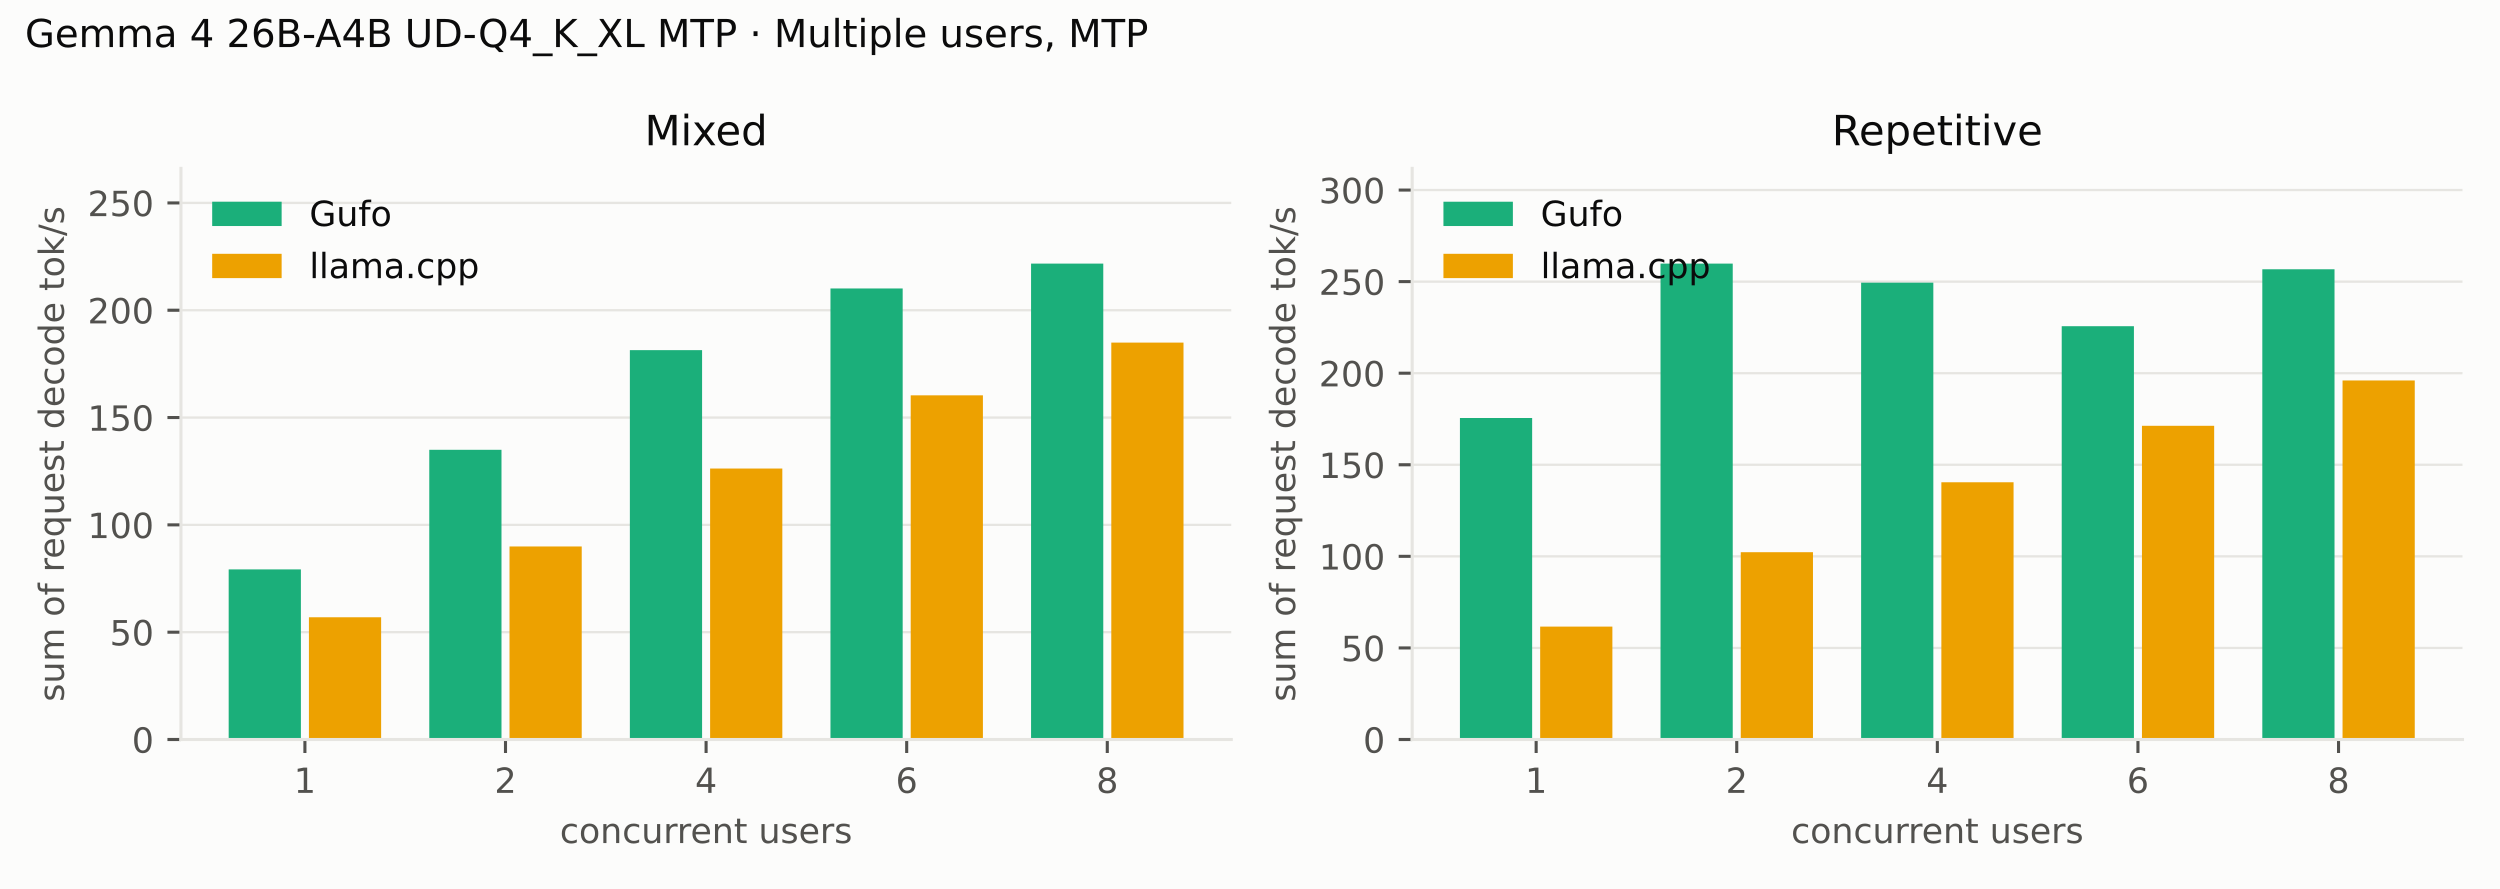
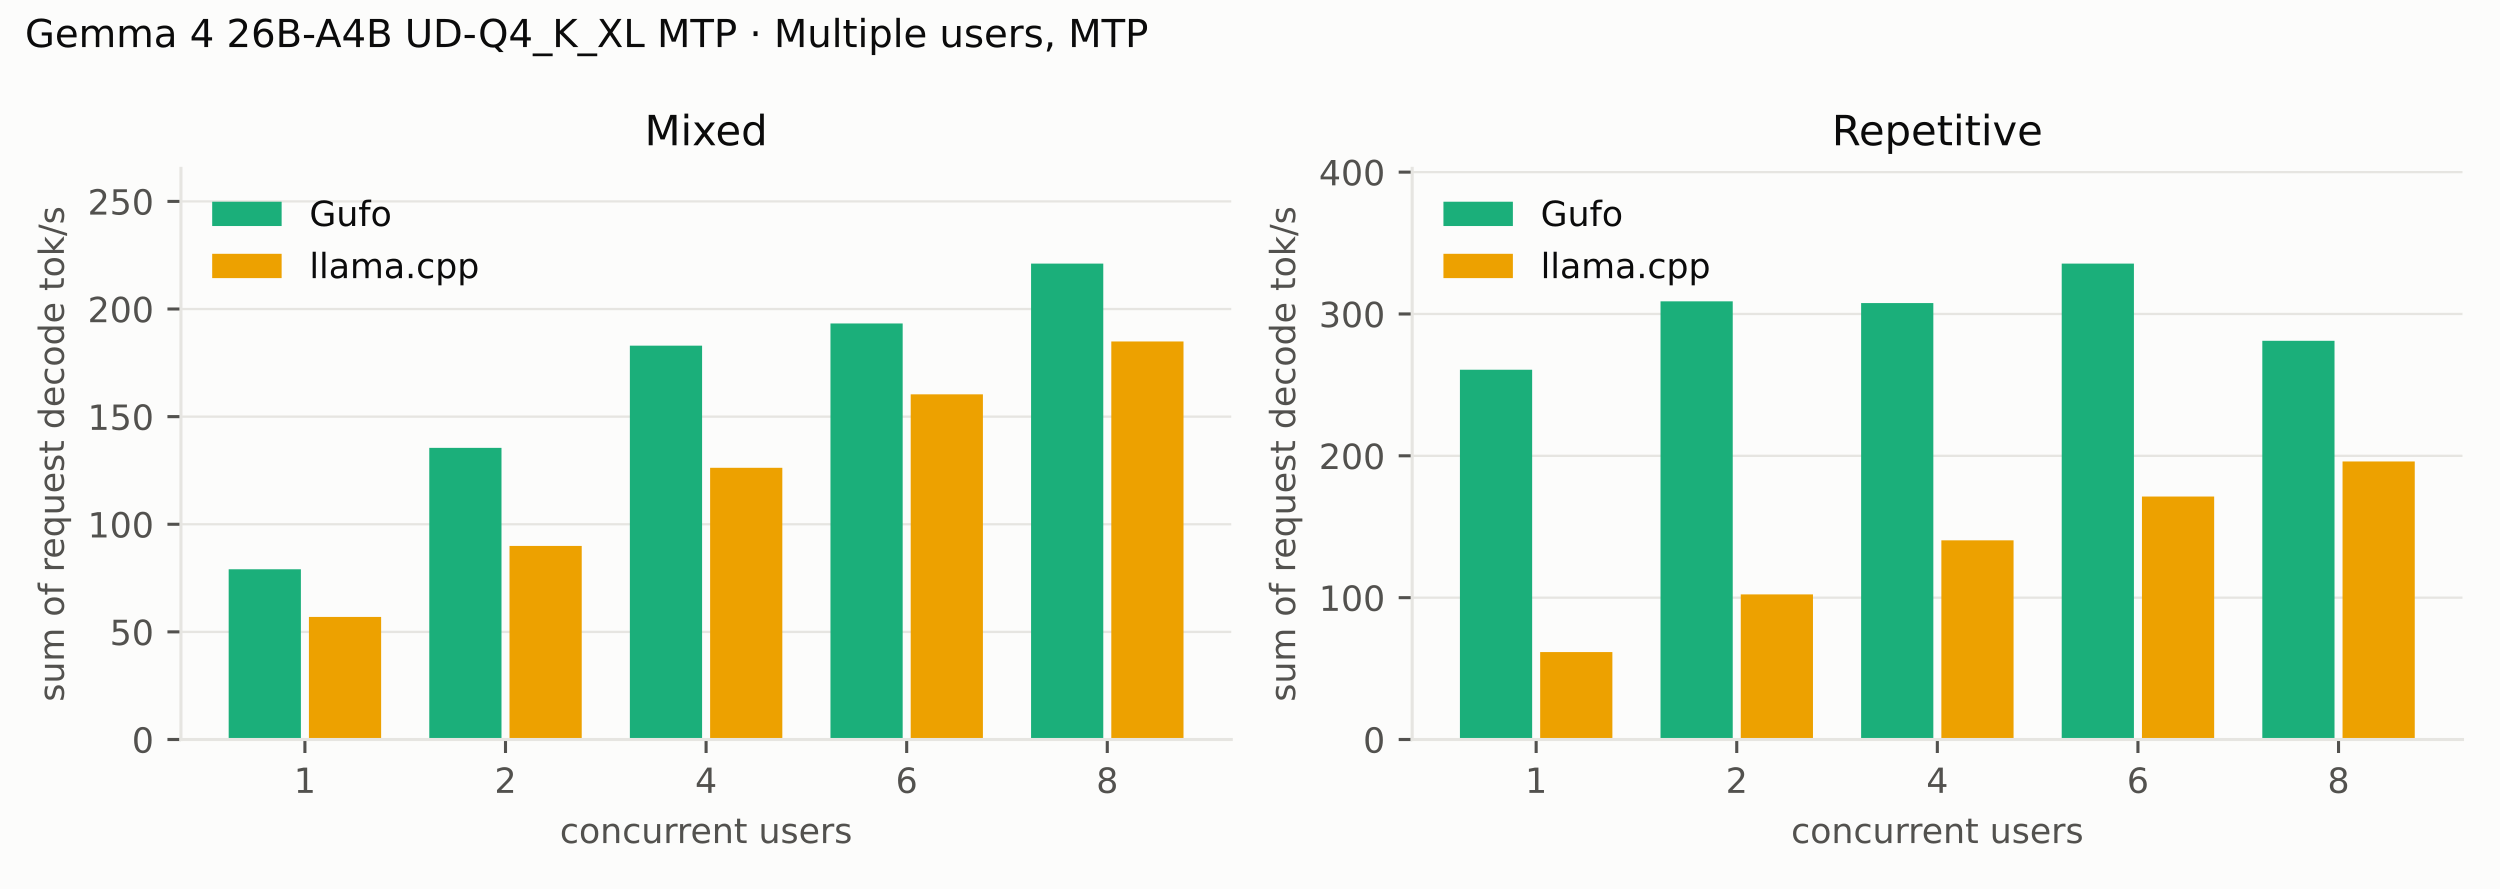
<svg xmlns="http://www.w3.org/2000/svg" xmlns:xlink="http://www.w3.org/1999/xlink" width="648pt" height="230.4pt" viewBox="0 0 648 230.4" version="1.1">
  <defs>
    <style type="text/css">*{stroke-linejoin: round; stroke-linecap: butt}</style>
  </defs>
  <g id="figure_1">
    <g id="patch_1">
      <path d="M 0 230.4 L 648 230.4 L 648 0 L 0 0 z " style="fill: #fcfcfb" />
    </g>
    <g id="axes_1">
      <g id="patch_2">
        <path d="M 46.899 191.68 L 319.14 191.68 L 319.14 43.647 L 46.899 43.647 z " style="fill: #fcfcfb" />
      </g>
      <g id="matplotlib.axis_1">
        <g id="xtick_1">
          <g id="line2d_1">
            <defs>
              <path id="m1ebf051f68" d="M 0 0 L 0 3.5 " style="stroke: #52514e; stroke-width: 0.8" />
            </defs>
            <g>
              <use xlink:href="#m1ebf051f68" x="79.032" y="191.68" style="fill: #52514e; stroke: #52514e; stroke-width: 0.8" />
            </g>
          </g>
          <g id="text_1">
            <text style="font-size: 9px; font-family: 'DejaVu Sans', 'Bitstream Vera Sans', 'Computer Modern Sans Serif', 'Lucida Grande', 'Verdana', 'Geneva', 'Lucid', 'Arial', 'Helvetica', 'Avant Garde', sans-serif; text-anchor: middle; fill: #52514e" x="79.032" y="205.518" transform="rotate(-0 79.03174 205.5179)">1</text>
          </g>
        </g>
        <g id="xtick_2">
          <g id="line2d_2">
            <g>
              <use xlink:href="#m1ebf051f68" x="131.026" y="191.68" style="fill: #52514e; stroke: #52514e; stroke-width: 0.8" />
            </g>
          </g>
          <g id="text_2">
            <text style="font-size: 9px; font-family: 'DejaVu Sans', 'Bitstream Vera Sans', 'Computer Modern Sans Serif', 'Lucida Grande', 'Verdana', 'Geneva', 'Lucid', 'Arial', 'Helvetica', 'Avant Garde', sans-serif; text-anchor: middle; fill: #52514e" x="131.026" y="205.518" transform="rotate(-0 131.0257 205.5179)">2</text>
          </g>
        </g>
        <g id="xtick_3">
          <g id="line2d_3">
            <g>
              <use xlink:href="#m1ebf051f68" x="183.02" y="191.68" style="fill: #52514e; stroke: #52514e; stroke-width: 0.8" />
            </g>
          </g>
          <g id="text_3">
            <text style="font-size: 9px; font-family: 'DejaVu Sans', 'Bitstream Vera Sans', 'Computer Modern Sans Serif', 'Lucida Grande', 'Verdana', 'Geneva', 'Lucid', 'Arial', 'Helvetica', 'Avant Garde', sans-serif; text-anchor: middle; fill: #52514e" x="183.02" y="205.518" transform="rotate(-0 183.0197 205.5179)">4</text>
          </g>
        </g>
        <g id="xtick_4">
          <g id="line2d_4">
            <g>
              <use xlink:href="#m1ebf051f68" x="235.014" y="191.68" style="fill: #52514e; stroke: #52514e; stroke-width: 0.8" />
            </g>
          </g>
          <g id="text_4">
            <text style="font-size: 9px; font-family: 'DejaVu Sans', 'Bitstream Vera Sans', 'Computer Modern Sans Serif', 'Lucida Grande', 'Verdana', 'Geneva', 'Lucid', 'Arial', 'Helvetica', 'Avant Garde', sans-serif; text-anchor: middle; fill: #52514e" x="235.014" y="205.518" transform="rotate(-0 235.0137 205.5179)">6</text>
          </g>
        </g>
        <g id="xtick_5">
          <g id="line2d_5">
            <g>
              <use xlink:href="#m1ebf051f68" x="287.008" y="191.68" style="fill: #52514e; stroke: #52514e; stroke-width: 0.8" />
            </g>
          </g>
          <g id="text_5">
            <text style="font-size: 9px; font-family: 'DejaVu Sans', 'Bitstream Vera Sans', 'Computer Modern Sans Serif', 'Lucida Grande', 'Verdana', 'Geneva', 'Lucid', 'Arial', 'Helvetica', 'Avant Garde', sans-serif; text-anchor: middle; fill: #52514e" x="287.008" y="205.518" transform="rotate(-0 287.0077 205.5179)">8</text>
          </g>
        </g>
        <g id="text_6">
          <text style="font-size: 9px; font-family: 'DejaVu Sans', 'Bitstream Vera Sans', 'Computer Modern Sans Serif', 'Lucida Grande', 'Verdana', 'Geneva', 'Lucid', 'Arial', 'Helvetica', 'Avant Garde', sans-serif; text-anchor: middle; fill: #52514e" x="183.02" y="218.518" transform="rotate(-0 183.0197 218.5179)">concurrent users</text>
        </g>
      </g>
      <g id="matplotlib.axis_2">
        <g id="ytick_1">
          <g id="line2d_6">
            <path d="M 46.899 191.68 L 319.14 191.68 " clip-path="url(#p1bdd1d52e2)" style="fill: none; stroke: #e6e5e1; stroke-width: 0.6; stroke-linecap: square" />
          </g>
          <g id="line2d_7">
            <defs>
              <path id="m680e5b1e24" d="M 0 0 L -3.5 0 " style="stroke: #52514e; stroke-width: 0.8" />
            </defs>
            <g>
              <use xlink:href="#m680e5b1e24" x="46.899" y="191.68" style="fill: #52514e; stroke: #52514e; stroke-width: 0.8" />
            </g>
          </g>
          <g id="text_7">
            <text style="font-size: 9px; font-family: 'DejaVu Sans', 'Bitstream Vera Sans', 'Computer Modern Sans Serif', 'Lucida Grande', 'Verdana', 'Geneva', 'Lucid', 'Arial', 'Helvetica', 'Avant Garde', sans-serif; text-anchor: end; fill: #52514e" x="39.899" y="195.099" transform="rotate(-0 39.89945 195.0989)">0</text>
          </g>
        </g>
        <g id="ytick_2">
          <g id="line2d_8">
-             <path d="M 46.899 163.863 L 319.14 163.863 " clip-path="url(#p1bdd1d52e2)" style="fill: none; stroke: #e6e5e1; stroke-width: 0.6; stroke-linecap: square" />
+             <path d="M 46.899 163.784 L 319.14 163.784 " clip-path="url(#p1bdd1d52e2)" style="fill: none; stroke: #e6e5e1; stroke-width: 0.6; stroke-linecap: square" />
          </g>
          <g id="line2d_9">
            <g>
-               <use xlink:href="#m680e5b1e24" x="46.899" y="163.863" style="fill: #52514e; stroke: #52514e; stroke-width: 0.8" />
+               <use xlink:href="#m680e5b1e24" x="46.899" y="163.784" style="fill: #52514e; stroke: #52514e; stroke-width: 0.8" />
            </g>
          </g>
          <g id="text_8">
-             <text style="font-size: 9px; font-family: 'DejaVu Sans', 'Bitstream Vera Sans', 'Computer Modern Sans Serif', 'Lucida Grande', 'Verdana', 'Geneva', 'Lucid', 'Arial', 'Helvetica', 'Avant Garde', sans-serif; text-anchor: end; fill: #52514e" x="39.899" y="167.282" transform="rotate(-0 39.89945 167.2824)">50</text>
+             <text style="font-size: 9px; font-family: 'DejaVu Sans', 'Bitstream Vera Sans', 'Computer Modern Sans Serif', 'Lucida Grande', 'Verdana', 'Geneva', 'Lucid', 'Arial', 'Helvetica', 'Avant Garde', sans-serif; text-anchor: end; fill: #52514e" x="39.899" y="167.203" transform="rotate(-0 39.89945 167.2032)">50</text>
          </g>
        </g>
        <g id="ytick_3">
          <g id="line2d_10">
-             <path d="M 46.899 136.047 L 319.14 136.047 " clip-path="url(#p1bdd1d52e2)" style="fill: none; stroke: #e6e5e1; stroke-width: 0.6; stroke-linecap: square" />
+             <path d="M 46.899 135.888 L 319.14 135.888 " clip-path="url(#p1bdd1d52e2)" style="fill: none; stroke: #e6e5e1; stroke-width: 0.6; stroke-linecap: square" />
          </g>
          <g id="line2d_11">
            <g>
-               <use xlink:href="#m680e5b1e24" x="46.899" y="136.047" style="fill: #52514e; stroke: #52514e; stroke-width: 0.8" />
+               <use xlink:href="#m680e5b1e24" x="46.899" y="135.888" style="fill: #52514e; stroke: #52514e; stroke-width: 0.8" />
            </g>
          </g>
          <g id="text_9">
-             <text style="font-size: 9px; font-family: 'DejaVu Sans', 'Bitstream Vera Sans', 'Computer Modern Sans Serif', 'Lucida Grande', 'Verdana', 'Geneva', 'Lucid', 'Arial', 'Helvetica', 'Avant Garde', sans-serif; text-anchor: end; fill: #52514e" x="39.899" y="139.466" transform="rotate(-0 39.89945 139.4659)">100</text>
+             <text style="font-size: 9px; font-family: 'DejaVu Sans', 'Bitstream Vera Sans', 'Computer Modern Sans Serif', 'Lucida Grande', 'Verdana', 'Geneva', 'Lucid', 'Arial', 'Helvetica', 'Avant Garde', sans-serif; text-anchor: end; fill: #52514e" x="39.899" y="139.307" transform="rotate(-0 39.89945 139.3074)">100</text>
          </g>
        </g>
        <g id="ytick_4">
          <g id="line2d_12">
-             <path d="M 46.899 108.23 L 319.14 108.23 " clip-path="url(#p1bdd1d52e2)" style="fill: none; stroke: #e6e5e1; stroke-width: 0.6; stroke-linecap: square" />
+             <path d="M 46.899 107.993 L 319.14 107.993 " clip-path="url(#p1bdd1d52e2)" style="fill: none; stroke: #e6e5e1; stroke-width: 0.6; stroke-linecap: square" />
          </g>
          <g id="line2d_13">
            <g>
-               <use xlink:href="#m680e5b1e24" x="46.899" y="108.23" style="fill: #52514e; stroke: #52514e; stroke-width: 0.8" />
+               <use xlink:href="#m680e5b1e24" x="46.899" y="107.993" style="fill: #52514e; stroke: #52514e; stroke-width: 0.8" />
            </g>
          </g>
          <g id="text_10">
-             <text style="font-size: 9px; font-family: 'DejaVu Sans', 'Bitstream Vera Sans', 'Computer Modern Sans Serif', 'Lucida Grande', 'Verdana', 'Geneva', 'Lucid', 'Arial', 'Helvetica', 'Avant Garde', sans-serif; text-anchor: end; fill: #52514e" x="39.899" y="111.649" transform="rotate(-0 39.89945 111.6493)">150</text>
+             <text style="font-size: 9px; font-family: 'DejaVu Sans', 'Bitstream Vera Sans', 'Computer Modern Sans Serif', 'Lucida Grande', 'Verdana', 'Geneva', 'Lucid', 'Arial', 'Helvetica', 'Avant Garde', sans-serif; text-anchor: end; fill: #52514e" x="39.899" y="111.412" transform="rotate(-0 39.89945 111.4116)">150</text>
          </g>
        </g>
        <g id="ytick_5">
          <g id="line2d_14">
-             <path d="M 46.899 80.414 L 319.14 80.414 " clip-path="url(#p1bdd1d52e2)" style="fill: none; stroke: #e6e5e1; stroke-width: 0.6; stroke-linecap: square" />
+             <path d="M 46.899 80.097 L 319.14 80.097 " clip-path="url(#p1bdd1d52e2)" style="fill: none; stroke: #e6e5e1; stroke-width: 0.6; stroke-linecap: square" />
          </g>
          <g id="line2d_15">
            <g>
-               <use xlink:href="#m680e5b1e24" x="46.899" y="80.414" style="fill: #52514e; stroke: #52514e; stroke-width: 0.8" />
+               <use xlink:href="#m680e5b1e24" x="46.899" y="80.097" style="fill: #52514e; stroke: #52514e; stroke-width: 0.8" />
            </g>
          </g>
          <g id="text_11">
-             <text style="font-size: 9px; font-family: 'DejaVu Sans', 'Bitstream Vera Sans', 'Computer Modern Sans Serif', 'Lucida Grande', 'Verdana', 'Geneva', 'Lucid', 'Arial', 'Helvetica', 'Avant Garde', sans-serif; text-anchor: end; fill: #52514e" x="39.899" y="83.833" transform="rotate(-0 39.89945 83.83282)">200</text>
+             <text style="font-size: 9px; font-family: 'DejaVu Sans', 'Bitstream Vera Sans', 'Computer Modern Sans Serif', 'Lucida Grande', 'Verdana', 'Geneva', 'Lucid', 'Arial', 'Helvetica', 'Avant Garde', sans-serif; text-anchor: end; fill: #52514e" x="39.899" y="83.516" transform="rotate(-0 39.89945 83.51579)">200</text>
          </g>
        </g>
        <g id="ytick_6">
          <g id="line2d_16">
-             <path d="M 46.899 52.597 L 319.14 52.597 " clip-path="url(#p1bdd1d52e2)" style="fill: none; stroke: #e6e5e1; stroke-width: 0.6; stroke-linecap: square" />
+             <path d="M 46.899 52.201 L 319.14 52.201 " clip-path="url(#p1bdd1d52e2)" style="fill: none; stroke: #e6e5e1; stroke-width: 0.6; stroke-linecap: square" />
          </g>
          <g id="line2d_17">
            <g>
-               <use xlink:href="#m680e5b1e24" x="46.899" y="52.597" style="fill: #52514e; stroke: #52514e; stroke-width: 0.8" />
+               <use xlink:href="#m680e5b1e24" x="46.899" y="52.201" style="fill: #52514e; stroke: #52514e; stroke-width: 0.8" />
            </g>
          </g>
          <g id="text_12">
-             <text style="font-size: 9px; font-family: 'DejaVu Sans', 'Bitstream Vera Sans', 'Computer Modern Sans Serif', 'Lucida Grande', 'Verdana', 'Geneva', 'Lucid', 'Arial', 'Helvetica', 'Avant Garde', sans-serif; text-anchor: end; fill: #52514e" x="39.899" y="56.016" transform="rotate(-0 39.89945 56.01629)">250</text>
+             <text style="font-size: 9px; font-family: 'DejaVu Sans', 'Bitstream Vera Sans', 'Computer Modern Sans Serif', 'Lucida Grande', 'Verdana', 'Geneva', 'Lucid', 'Arial', 'Helvetica', 'Avant Garde', sans-serif; text-anchor: end; fill: #52514e" x="39.899" y="55.62" transform="rotate(-0 39.89945 55.62)">250</text>
          </g>
        </g>
        <g id="text_13">
          <text style="font-size: 9px; font-family: 'DejaVu Sans', 'Bitstream Vera Sans', 'Computer Modern Sans Serif', 'Lucida Grande', 'Verdana', 'Geneva', 'Lucid', 'Arial', 'Helvetica', 'Avant Garde', sans-serif; text-anchor: middle; fill: #52514e" x="16.559" y="117.664" transform="rotate(-90 16.55859 117.6635)">sum of request decode tok/s</text>
        </g>
      </g>
      <g id="patch_3">
-         <path d="M 59.274 191.68 L 77.992 191.68 L 77.992 147.596 L 59.274 147.596 z " clip-path="url(#p1bdd1d52e2)" style="fill: #1baf7a" />
+         <path d="M 59.274 191.68 L 77.992 191.68 L 77.992 147.554 L 59.274 147.554 z " clip-path="url(#p1bdd1d52e2)" style="fill: #1baf7a" />
      </g>
      <g id="patch_4">
-         <path d="M 111.268 191.68 L 129.986 191.68 L 129.986 116.586 L 111.268 116.586 z " clip-path="url(#p1bdd1d52e2)" style="fill: #1baf7a" />
+         <path d="M 111.268 191.68 L 129.986 191.68 L 129.986 116.094 L 111.268 116.094 z " clip-path="url(#p1bdd1d52e2)" style="fill: #1baf7a" />
      </g>
      <g id="patch_5">
-         <path d="M 163.262 191.68 L 181.98 191.68 L 181.98 90.75 L 163.262 90.75 z " clip-path="url(#p1bdd1d52e2)" style="fill: #1baf7a" />
+         <path d="M 163.262 191.68 L 181.98 191.68 L 181.98 89.598 L 163.262 89.598 z " clip-path="url(#p1bdd1d52e2)" style="fill: #1baf7a" />
      </g>
      <g id="patch_6">
-         <path d="M 215.256 191.68 L 233.974 191.68 L 233.974 74.773 L 215.256 74.773 z " clip-path="url(#p1bdd1d52e2)" style="fill: #1baf7a" />
+         <path d="M 215.256 191.68 L 233.974 191.68 L 233.974 83.835 L 215.256 83.835 z " clip-path="url(#p1bdd1d52e2)" style="fill: #1baf7a" />
      </g>
      <g id="patch_7">
        <path d="M 267.25 191.68 L 285.968 191.68 L 285.968 68.319 L 267.25 68.319 z " clip-path="url(#p1bdd1d52e2)" style="fill: #1baf7a" />
      </g>
      <g id="patch_8">
-         <path d="M 80.072 191.68 L 98.789 191.68 L 98.789 159.991 L 80.072 159.991 z " clip-path="url(#p1bdd1d52e2)" style="fill: #eda100" />
+         <path d="M 80.072 191.68 L 98.789 191.68 L 98.789 159.901 L 80.072 159.901 z " clip-path="url(#p1bdd1d52e2)" style="fill: #eda100" />
      </g>
      <g id="patch_9">
-         <path d="M 132.066 191.68 L 150.783 191.68 L 150.783 141.649 L 132.066 141.649 z " clip-path="url(#p1bdd1d52e2)" style="fill: #eda100" />
+         <path d="M 132.066 191.68 L 150.783 191.68 L 150.783 141.507 L 132.066 141.507 z " clip-path="url(#p1bdd1d52e2)" style="fill: #eda100" />
      </g>
      <g id="patch_10">
-         <path d="M 184.06 191.68 L 202.777 191.68 L 202.777 121.449 L 184.06 121.449 z " clip-path="url(#p1bdd1d52e2)" style="fill: #eda100" />
+         <path d="M 184.06 191.68 L 202.777 191.68 L 202.777 121.249 L 184.06 121.249 z " clip-path="url(#p1bdd1d52e2)" style="fill: #eda100" />
      </g>
      <g id="patch_11">
-         <path d="M 236.054 191.68 L 254.771 191.68 L 254.771 102.472 L 236.054 102.472 z " clip-path="url(#p1bdd1d52e2)" style="fill: #eda100" />
+         <path d="M 236.054 191.68 L 254.771 191.68 L 254.771 102.218 L 236.054 102.218 z " clip-path="url(#p1bdd1d52e2)" style="fill: #eda100" />
      </g>
      <g id="patch_12">
-         <path d="M 288.048 191.68 L 306.765 191.68 L 306.765 88.803 L 288.048 88.803 z " clip-path="url(#p1bdd1d52e2)" style="fill: #eda100" />
+         <path d="M 288.048 191.68 L 306.765 191.68 L 306.765 88.51 L 288.048 88.51 z " clip-path="url(#p1bdd1d52e2)" style="fill: #eda100" />
      </g>
      <g id="patch_13">
        <path d="M 46.899 191.68 L 46.899 43.647 " style="fill: none; stroke: #e6e5e1; stroke-width: 0.8; stroke-linejoin: miter; stroke-linecap: square" />
      </g>
      <g id="patch_14">
        <path d="M 46.899 191.68 L 319.14 191.68 " style="fill: none; stroke: #e6e5e1; stroke-width: 0.8; stroke-linejoin: miter; stroke-linecap: square" />
      </g>
      <g id="text_14">
        <text style="font-size: 10.8px; font-family: 'DejaVu Sans', 'Bitstream Vera Sans', 'Computer Modern Sans Serif', 'Lucida Grande', 'Verdana', 'Geneva', 'Lucid', 'Arial', 'Helvetica', 'Avant Garde', sans-serif; text-anchor: middle; fill: #0b0b0b" x="183.02" y="37.647" transform="rotate(-0 183.0197 37.64709)">Mixed</text>
      </g>
      <g id="legend_1">
        <g id="patch_15">
          <path d="M 54.999 58.586 L 72.999 58.586 L 72.999 52.286 L 54.999 52.286 z " style="fill: #1baf7a" />
        </g>
        <g id="text_15">
          <text style="font-size: 9px; font-family: 'DejaVu Sans', 'Bitstream Vera Sans', 'Computer Modern Sans Serif', 'Lucida Grande', 'Verdana', 'Geneva', 'Lucid', 'Arial', 'Helvetica', 'Avant Garde', sans-serif; text-anchor: start; fill: #0b0b0b" x="80.199" y="58.586" transform="rotate(-0 80.19945 58.58569)">Gufo</text>
        </g>
        <g id="patch_16">
          <path d="M 54.999 72.086 L 72.999 72.086 L 72.999 65.786 L 54.999 65.786 z " style="fill: #eda100" />
        </g>
        <g id="text_16">
          <text style="font-size: 9px; font-family: 'DejaVu Sans', 'Bitstream Vera Sans', 'Computer Modern Sans Serif', 'Lucida Grande', 'Verdana', 'Geneva', 'Lucid', 'Arial', 'Helvetica', 'Avant Garde', sans-serif; text-anchor: start; fill: #0b0b0b" x="80.199" y="72.086" transform="rotate(-0 80.19945 72.08639)">llama.cpp</text>
        </g>
      </g>
    </g>
    <g id="axes_2">
      <g id="patch_17">
        <path d="M 366.039 191.68 L 638.28 191.68 L 638.28 43.647 L 366.039 43.647 z " style="fill: #fcfcfb" />
      </g>
      <g id="matplotlib.axis_3">
        <g id="xtick_6">
          <g id="line2d_18">
            <g>
              <use xlink:href="#m1ebf051f68" x="398.172" y="191.68" style="fill: #52514e; stroke: #52514e; stroke-width: 0.8" />
            </g>
          </g>
          <g id="text_17">
            <text style="font-size: 9px; font-family: 'DejaVu Sans', 'Bitstream Vera Sans', 'Computer Modern Sans Serif', 'Lucida Grande', 'Verdana', 'Geneva', 'Lucid', 'Arial', 'Helvetica', 'Avant Garde', sans-serif; text-anchor: middle; fill: #52514e" x="398.172" y="205.518" transform="rotate(-0 398.1717 205.5179)">1</text>
          </g>
        </g>
        <g id="xtick_7">
          <g id="line2d_19">
            <g>
              <use xlink:href="#m1ebf051f68" x="450.166" y="191.68" style="fill: #52514e; stroke: #52514e; stroke-width: 0.8" />
            </g>
          </g>
          <g id="text_18">
            <text style="font-size: 9px; font-family: 'DejaVu Sans', 'Bitstream Vera Sans', 'Computer Modern Sans Serif', 'Lucida Grande', 'Verdana', 'Geneva', 'Lucid', 'Arial', 'Helvetica', 'Avant Garde', sans-serif; text-anchor: middle; fill: #52514e" x="450.166" y="205.518" transform="rotate(-0 450.1657 205.5179)">2</text>
          </g>
        </g>
        <g id="xtick_8">
          <g id="line2d_20">
            <g>
              <use xlink:href="#m1ebf051f68" x="502.16" y="191.68" style="fill: #52514e; stroke: #52514e; stroke-width: 0.8" />
            </g>
          </g>
          <g id="text_19">
            <text style="font-size: 9px; font-family: 'DejaVu Sans', 'Bitstream Vera Sans', 'Computer Modern Sans Serif', 'Lucida Grande', 'Verdana', 'Geneva', 'Lucid', 'Arial', 'Helvetica', 'Avant Garde', sans-serif; text-anchor: middle; fill: #52514e" x="502.16" y="205.518" transform="rotate(-0 502.1597 205.5179)">4</text>
          </g>
        </g>
        <g id="xtick_9">
          <g id="line2d_21">
            <g>
              <use xlink:href="#m1ebf051f68" x="554.154" y="191.68" style="fill: #52514e; stroke: #52514e; stroke-width: 0.8" />
            </g>
          </g>
          <g id="text_20">
            <text style="font-size: 9px; font-family: 'DejaVu Sans', 'Bitstream Vera Sans', 'Computer Modern Sans Serif', 'Lucida Grande', 'Verdana', 'Geneva', 'Lucid', 'Arial', 'Helvetica', 'Avant Garde', sans-serif; text-anchor: middle; fill: #52514e" x="554.154" y="205.518" transform="rotate(-0 554.1537 205.5179)">6</text>
          </g>
        </g>
        <g id="xtick_10">
          <g id="line2d_22">
            <g>
              <use xlink:href="#m1ebf051f68" x="606.148" y="191.68" style="fill: #52514e; stroke: #52514e; stroke-width: 0.8" />
            </g>
          </g>
          <g id="text_21">
            <text style="font-size: 9px; font-family: 'DejaVu Sans', 'Bitstream Vera Sans', 'Computer Modern Sans Serif', 'Lucida Grande', 'Verdana', 'Geneva', 'Lucid', 'Arial', 'Helvetica', 'Avant Garde', sans-serif; text-anchor: middle; fill: #52514e" x="606.148" y="205.518" transform="rotate(-0 606.1477 205.5179)">8</text>
          </g>
        </g>
        <g id="text_22">
          <text style="font-size: 9px; font-family: 'DejaVu Sans', 'Bitstream Vera Sans', 'Computer Modern Sans Serif', 'Lucida Grande', 'Verdana', 'Geneva', 'Lucid', 'Arial', 'Helvetica', 'Avant Garde', sans-serif; text-anchor: middle; fill: #52514e" x="502.16" y="218.518" transform="rotate(-0 502.1597 218.5179)">concurrent users</text>
        </g>
      </g>
      <g id="matplotlib.axis_4">
        <g id="ytick_7">
          <g id="line2d_23">
            <path d="M 366.039 191.68 L 638.28 191.68 " clip-path="url(#pbed3e39741)" style="fill: none; stroke: #e6e5e1; stroke-width: 0.6; stroke-linecap: square" />
          </g>
          <g id="line2d_24">
            <g>
              <use xlink:href="#m680e5b1e24" x="366.039" y="191.68" style="fill: #52514e; stroke: #52514e; stroke-width: 0.8" />
            </g>
          </g>
          <g id="text_23">
            <text style="font-size: 9px; font-family: 'DejaVu Sans', 'Bitstream Vera Sans', 'Computer Modern Sans Serif', 'Lucida Grande', 'Verdana', 'Geneva', 'Lucid', 'Arial', 'Helvetica', 'Avant Garde', sans-serif; text-anchor: end; fill: #52514e" x="359.039" y="195.099" transform="rotate(-0 359.0395 195.0989)">0</text>
          </g>
        </g>
        <g id="ytick_8">
          <g id="line2d_25">
-             <path d="M 366.039 167.943 L 638.28 167.943 " clip-path="url(#pbed3e39741)" style="fill: none; stroke: #e6e5e1; stroke-width: 0.6; stroke-linecap: square" />
+             <path d="M 366.039 154.914 L 638.28 154.914 " clip-path="url(#pbed3e39741)" style="fill: none; stroke: #e6e5e1; stroke-width: 0.6; stroke-linecap: square" />
          </g>
          <g id="line2d_26">
            <g>
-               <use xlink:href="#m680e5b1e24" x="366.039" y="167.943" style="fill: #52514e; stroke: #52514e; stroke-width: 0.8" />
+               <use xlink:href="#m680e5b1e24" x="366.039" y="154.914" style="fill: #52514e; stroke: #52514e; stroke-width: 0.8" />
            </g>
          </g>
          <g id="text_24">
-             <text style="font-size: 9px; font-family: 'DejaVu Sans', 'Bitstream Vera Sans', 'Computer Modern Sans Serif', 'Lucida Grande', 'Verdana', 'Geneva', 'Lucid', 'Arial', 'Helvetica', 'Avant Garde', sans-serif; text-anchor: end; fill: #52514e" x="359.039" y="171.362" transform="rotate(-0 359.0395 171.362)">50</text>
+             <text style="font-size: 9px; font-family: 'DejaVu Sans', 'Bitstream Vera Sans', 'Computer Modern Sans Serif', 'Lucida Grande', 'Verdana', 'Geneva', 'Lucid', 'Arial', 'Helvetica', 'Avant Garde', sans-serif; text-anchor: end; fill: #52514e" x="359.039" y="158.333" transform="rotate(-0 359.0395 158.333)">100</text>
          </g>
        </g>
        <g id="ytick_9">
          <g id="line2d_27">
-             <path d="M 366.039 144.206 L 638.28 144.206 " clip-path="url(#pbed3e39741)" style="fill: none; stroke: #e6e5e1; stroke-width: 0.6; stroke-linecap: square" />
+             <path d="M 366.039 118.148 L 638.28 118.148 " clip-path="url(#pbed3e39741)" style="fill: none; stroke: #e6e5e1; stroke-width: 0.6; stroke-linecap: square" />
          </g>
          <g id="line2d_28">
            <g>
-               <use xlink:href="#m680e5b1e24" x="366.039" y="144.206" style="fill: #52514e; stroke: #52514e; stroke-width: 0.8" />
+               <use xlink:href="#m680e5b1e24" x="366.039" y="118.148" style="fill: #52514e; stroke: #52514e; stroke-width: 0.8" />
            </g>
          </g>
          <g id="text_25">
-             <text style="font-size: 9px; font-family: 'DejaVu Sans', 'Bitstream Vera Sans', 'Computer Modern Sans Serif', 'Lucida Grande', 'Verdana', 'Geneva', 'Lucid', 'Arial', 'Helvetica', 'Avant Garde', sans-serif; text-anchor: end; fill: #52514e" x="359.039" y="147.625" transform="rotate(-0 359.0395 147.6251)">100</text>
+             <text style="font-size: 9px; font-family: 'DejaVu Sans', 'Bitstream Vera Sans', 'Computer Modern Sans Serif', 'Lucida Grande', 'Verdana', 'Geneva', 'Lucid', 'Arial', 'Helvetica', 'Avant Garde', sans-serif; text-anchor: end; fill: #52514e" x="359.039" y="121.567" transform="rotate(-0 359.0395 121.5671)">200</text>
          </g>
        </g>
        <g id="ytick_10">
          <g id="line2d_29">
-             <path d="M 366.039 120.469 L 638.28 120.469 " clip-path="url(#pbed3e39741)" style="fill: none; stroke: #e6e5e1; stroke-width: 0.6; stroke-linecap: square" />
+             <path d="M 366.039 81.382 L 638.28 81.382 " clip-path="url(#pbed3e39741)" style="fill: none; stroke: #e6e5e1; stroke-width: 0.6; stroke-linecap: square" />
          </g>
          <g id="line2d_30">
            <g>
-               <use xlink:href="#m680e5b1e24" x="366.039" y="120.469" style="fill: #52514e; stroke: #52514e; stroke-width: 0.8" />
+               <use xlink:href="#m680e5b1e24" x="366.039" y="81.382" style="fill: #52514e; stroke: #52514e; stroke-width: 0.8" />
            </g>
          </g>
          <g id="text_26">
-             <text style="font-size: 9px; font-family: 'DejaVu Sans', 'Bitstream Vera Sans', 'Computer Modern Sans Serif', 'Lucida Grande', 'Verdana', 'Geneva', 'Lucid', 'Arial', 'Helvetica', 'Avant Garde', sans-serif; text-anchor: end; fill: #52514e" x="359.039" y="123.888" transform="rotate(-0 359.0395 123.8882)">150</text>
+             <text style="font-size: 9px; font-family: 'DejaVu Sans', 'Bitstream Vera Sans', 'Computer Modern Sans Serif', 'Lucida Grande', 'Verdana', 'Geneva', 'Lucid', 'Arial', 'Helvetica', 'Avant Garde', sans-serif; text-anchor: end; fill: #52514e" x="359.039" y="84.801" transform="rotate(-0 359.0395 84.80113)">300</text>
          </g>
        </g>
        <g id="ytick_11">
          <g id="line2d_31">
-             <path d="M 366.039 96.732 L 638.28 96.732 " clip-path="url(#pbed3e39741)" style="fill: none; stroke: #e6e5e1; stroke-width: 0.6; stroke-linecap: square" />
+             <path d="M 366.039 44.616 L 638.28 44.616 " clip-path="url(#pbed3e39741)" style="fill: none; stroke: #e6e5e1; stroke-width: 0.6; stroke-linecap: square" />
          </g>
          <g id="line2d_32">
            <g>
-               <use xlink:href="#m680e5b1e24" x="366.039" y="96.732" style="fill: #52514e; stroke: #52514e; stroke-width: 0.8" />
+               <use xlink:href="#m680e5b1e24" x="366.039" y="44.616" style="fill: #52514e; stroke: #52514e; stroke-width: 0.8" />
            </g>
          </g>
          <g id="text_27">
-             <text style="font-size: 9px; font-family: 'DejaVu Sans', 'Bitstream Vera Sans', 'Computer Modern Sans Serif', 'Lucida Grande', 'Verdana', 'Geneva', 'Lucid', 'Arial', 'Helvetica', 'Avant Garde', sans-serif; text-anchor: end; fill: #52514e" x="359.039" y="100.151" transform="rotate(-0 359.0395 100.1513)">200</text>
-           </g>
-         </g>
-         <g id="ytick_12">
-           <g id="line2d_33">
-             <path d="M 366.039 72.995 L 638.28 72.995 " clip-path="url(#pbed3e39741)" style="fill: none; stroke: #e6e5e1; stroke-width: 0.6; stroke-linecap: square" />
-           </g>
-           <g id="line2d_34">
-             <g>
-               <use xlink:href="#m680e5b1e24" x="366.039" y="72.995" style="fill: #52514e; stroke: #52514e; stroke-width: 0.8" />
-             </g>
-           </g>
-           <g id="text_28">
-             <text style="font-size: 9px; font-family: 'DejaVu Sans', 'Bitstream Vera Sans', 'Computer Modern Sans Serif', 'Lucida Grande', 'Verdana', 'Geneva', 'Lucid', 'Arial', 'Helvetica', 'Avant Garde', sans-serif; text-anchor: end; fill: #52514e" x="359.039" y="76.414" transform="rotate(-0 359.0395 76.41436)">250</text>
-           </g>
-         </g>
-         <g id="ytick_13">
-           <g id="line2d_35">
-             <path d="M 366.039 49.259 L 638.28 49.259 " clip-path="url(#pbed3e39741)" style="fill: none; stroke: #e6e5e1; stroke-width: 0.6; stroke-linecap: square" />
-           </g>
-           <g id="line2d_36">
-             <g>
-               <use xlink:href="#m680e5b1e24" x="366.039" y="49.259" style="fill: #52514e; stroke: #52514e; stroke-width: 0.8" />
-             </g>
-           </g>
-           <g id="text_29">
-             <text style="font-size: 9px; font-family: 'DejaVu Sans', 'Bitstream Vera Sans', 'Computer Modern Sans Serif', 'Lucida Grande', 'Verdana', 'Geneva', 'Lucid', 'Arial', 'Helvetica', 'Avant Garde', sans-serif; text-anchor: end; fill: #52514e" x="359.039" y="52.677" transform="rotate(-0 359.0395 52.67745)">300</text>
-           </g>
-         </g>
-         <g id="text_30">
+             <text style="font-size: 9px; font-family: 'DejaVu Sans', 'Bitstream Vera Sans', 'Computer Modern Sans Serif', 'Lucida Grande', 'Verdana', 'Geneva', 'Lucid', 'Arial', 'Helvetica', 'Avant Garde', sans-serif; text-anchor: end; fill: #52514e" x="359.039" y="48.035" transform="rotate(-0 359.0395 48.03519)">400</text>
+           </g>
+         </g>
+         <g id="text_28">
          <text style="font-size: 9px; font-family: 'DejaVu Sans', 'Bitstream Vera Sans', 'Computer Modern Sans Serif', 'Lucida Grande', 'Verdana', 'Geneva', 'Lucid', 'Arial', 'Helvetica', 'Avant Garde', sans-serif; text-anchor: middle; fill: #52514e" x="335.699" y="117.664" transform="rotate(-90 335.6986 117.6635)">sum of request decode tok/s</text>
        </g>
      </g>
      <g id="patch_18">
-         <path d="M 378.414 191.68 L 397.132 191.68 L 397.132 108.344 L 378.414 108.344 z " clip-path="url(#pbed3e39741)" style="fill: #1baf7a" />
+         <path d="M 378.414 191.68 L 397.132 191.68 L 397.132 95.831 L 378.414 95.831 z " clip-path="url(#pbed3e39741)" style="fill: #1baf7a" />
      </g>
      <g id="patch_19">
-         <path d="M 430.408 191.68 L 449.126 191.68 L 449.126 68.319 L 430.408 68.319 z " clip-path="url(#pbed3e39741)" style="fill: #1baf7a" />
+         <path d="M 430.408 191.68 L 449.126 191.68 L 449.126 78.099 L 430.408 78.099 z " clip-path="url(#pbed3e39741)" style="fill: #1baf7a" />
      </g>
      <g id="patch_20">
-         <path d="M 482.402 191.68 L 501.12 191.68 L 501.12 73.266 L 482.402 73.266 z " clip-path="url(#pbed3e39741)" style="fill: #1baf7a" />
+         <path d="M 482.402 191.68 L 501.12 191.68 L 501.12 78.551 L 482.402 78.551 z " clip-path="url(#pbed3e39741)" style="fill: #1baf7a" />
      </g>
      <g id="patch_21">
-         <path d="M 534.396 191.68 L 553.114 191.68 L 553.114 84.546 L 534.396 84.546 z " clip-path="url(#pbed3e39741)" style="fill: #1baf7a" />
+         <path d="M 534.396 191.68 L 553.114 191.68 L 553.114 68.319 L 534.396 68.319 z " clip-path="url(#pbed3e39741)" style="fill: #1baf7a" />
      </g>
      <g id="patch_22">
-         <path d="M 586.39 191.68 L 605.108 191.68 L 605.108 69.796 L 586.39 69.796 z " clip-path="url(#pbed3e39741)" style="fill: #1baf7a" />
+         <path d="M 586.39 191.68 L 605.108 191.68 L 605.108 88.327 L 586.39 88.327 z " clip-path="url(#pbed3e39741)" style="fill: #1baf7a" />
      </g>
      <g id="patch_23">
-         <path d="M 399.212 191.68 L 417.929 191.68 L 417.929 162.417 L 399.212 162.417 z " clip-path="url(#pbed3e39741)" style="fill: #eda100" />
+         <path d="M 399.212 191.68 L 417.929 191.68 L 417.929 169.017 L 399.212 169.017 z " clip-path="url(#pbed3e39741)" style="fill: #eda100" />
      </g>
      <g id="patch_24">
-         <path d="M 451.206 191.68 L 469.923 191.68 L 469.923 143.124 L 451.206 143.124 z " clip-path="url(#pbed3e39741)" style="fill: #eda100" />
+         <path d="M 451.206 191.68 L 469.923 191.68 L 469.923 154.076 L 451.206 154.076 z " clip-path="url(#pbed3e39741)" style="fill: #eda100" />
      </g>
      <g id="patch_25">
-         <path d="M 503.2 191.68 L 521.917 191.68 L 521.917 125.008 L 503.2 125.008 z " clip-path="url(#pbed3e39741)" style="fill: #eda100" />
+         <path d="M 503.2 191.68 L 521.917 191.68 L 521.917 140.046 L 503.2 140.046 z " clip-path="url(#pbed3e39741)" style="fill: #eda100" />
      </g>
      <g id="patch_26">
-         <path d="M 555.194 191.68 L 573.911 191.68 L 573.911 110.367 L 555.194 110.367 z " clip-path="url(#pbed3e39741)" style="fill: #eda100" />
+         <path d="M 555.194 191.68 L 573.911 191.68 L 573.911 128.707 L 555.194 128.707 z " clip-path="url(#pbed3e39741)" style="fill: #eda100" />
      </g>
      <g id="patch_27">
-         <path d="M 607.188 191.68 L 625.905 191.68 L 625.905 98.622 L 607.188 98.622 z " clip-path="url(#pbed3e39741)" style="fill: #eda100" />
+         <path d="M 607.188 191.68 L 625.905 191.68 L 625.905 119.611 L 607.188 119.611 z " clip-path="url(#pbed3e39741)" style="fill: #eda100" />
      </g>
      <g id="patch_28">
        <path d="M 366.039 191.68 L 366.039 43.647 " style="fill: none; stroke: #e6e5e1; stroke-width: 0.8; stroke-linejoin: miter; stroke-linecap: square" />
      </g>
      <g id="patch_29">
        <path d="M 366.039 191.68 L 638.28 191.68 " style="fill: none; stroke: #e6e5e1; stroke-width: 0.8; stroke-linejoin: miter; stroke-linecap: square" />
      </g>
-       <g id="text_31">
+       <g id="text_29">
        <text style="font-size: 10.8px; font-family: 'DejaVu Sans', 'Bitstream Vera Sans', 'Computer Modern Sans Serif', 'Lucida Grande', 'Verdana', 'Geneva', 'Lucid', 'Arial', 'Helvetica', 'Avant Garde', sans-serif; text-anchor: middle; fill: #0b0b0b" x="502.16" y="37.647" transform="rotate(-0 502.1597 37.64709)">Repetitive</text>
      </g>
      <g id="legend_2">
        <g id="patch_30">
          <path d="M 374.139 58.586 L 392.139 58.586 L 392.139 52.286 L 374.139 52.286 z " style="fill: #1baf7a" />
        </g>
-         <g id="text_32">
+         <g id="text_30">
          <text style="font-size: 9px; font-family: 'DejaVu Sans', 'Bitstream Vera Sans', 'Computer Modern Sans Serif', 'Lucida Grande', 'Verdana', 'Geneva', 'Lucid', 'Arial', 'Helvetica', 'Avant Garde', sans-serif; text-anchor: start; fill: #0b0b0b" x="399.339" y="58.586" transform="rotate(-0 399.3395 58.58569)">Gufo</text>
        </g>
        <g id="patch_31">
          <path d="M 374.139 72.086 L 392.139 72.086 L 392.139 65.786 L 374.139 65.786 z " style="fill: #eda100" />
        </g>
-         <g id="text_33">
+         <g id="text_31">
          <text style="font-size: 9px; font-family: 'DejaVu Sans', 'Bitstream Vera Sans', 'Computer Modern Sans Serif', 'Lucida Grande', 'Verdana', 'Geneva', 'Lucid', 'Arial', 'Helvetica', 'Avant Garde', sans-serif; text-anchor: start; fill: #0b0b0b" x="399.339" y="72.086" transform="rotate(-0 399.3395 72.08639)">llama.cpp</text>
        </g>
      </g>
    </g>
-     <g id="text_34">
+     <g id="text_32">
      <text style="font-size: 10px; font-family: 'DejaVu Sans', 'Bitstream Vera Sans', 'Computer Modern Sans Serif', 'Lucida Grande', 'Verdana', 'Geneva', 'Lucid', 'Arial', 'Helvetica', 'Avant Garde', sans-serif; text-anchor: start; fill: #0b0b0b" x="6.48" y="12.206" transform="rotate(-0 6.48 12.20644)">Gemma 4 26B-A4B UD-Q4_K_XL MTP · Multiple users, MTP</text>
    </g>
  </g>
  <defs>
    <clipPath id="p1bdd1d52e2">
      <rect x="46.899" y="43.647" width="272.241" height="148.033" />
    </clipPath>
    <clipPath id="pbed3e39741">
      <rect x="366.039" y="43.647" width="272.241" height="148.033" />
    </clipPath>
  </defs>
</svg>
